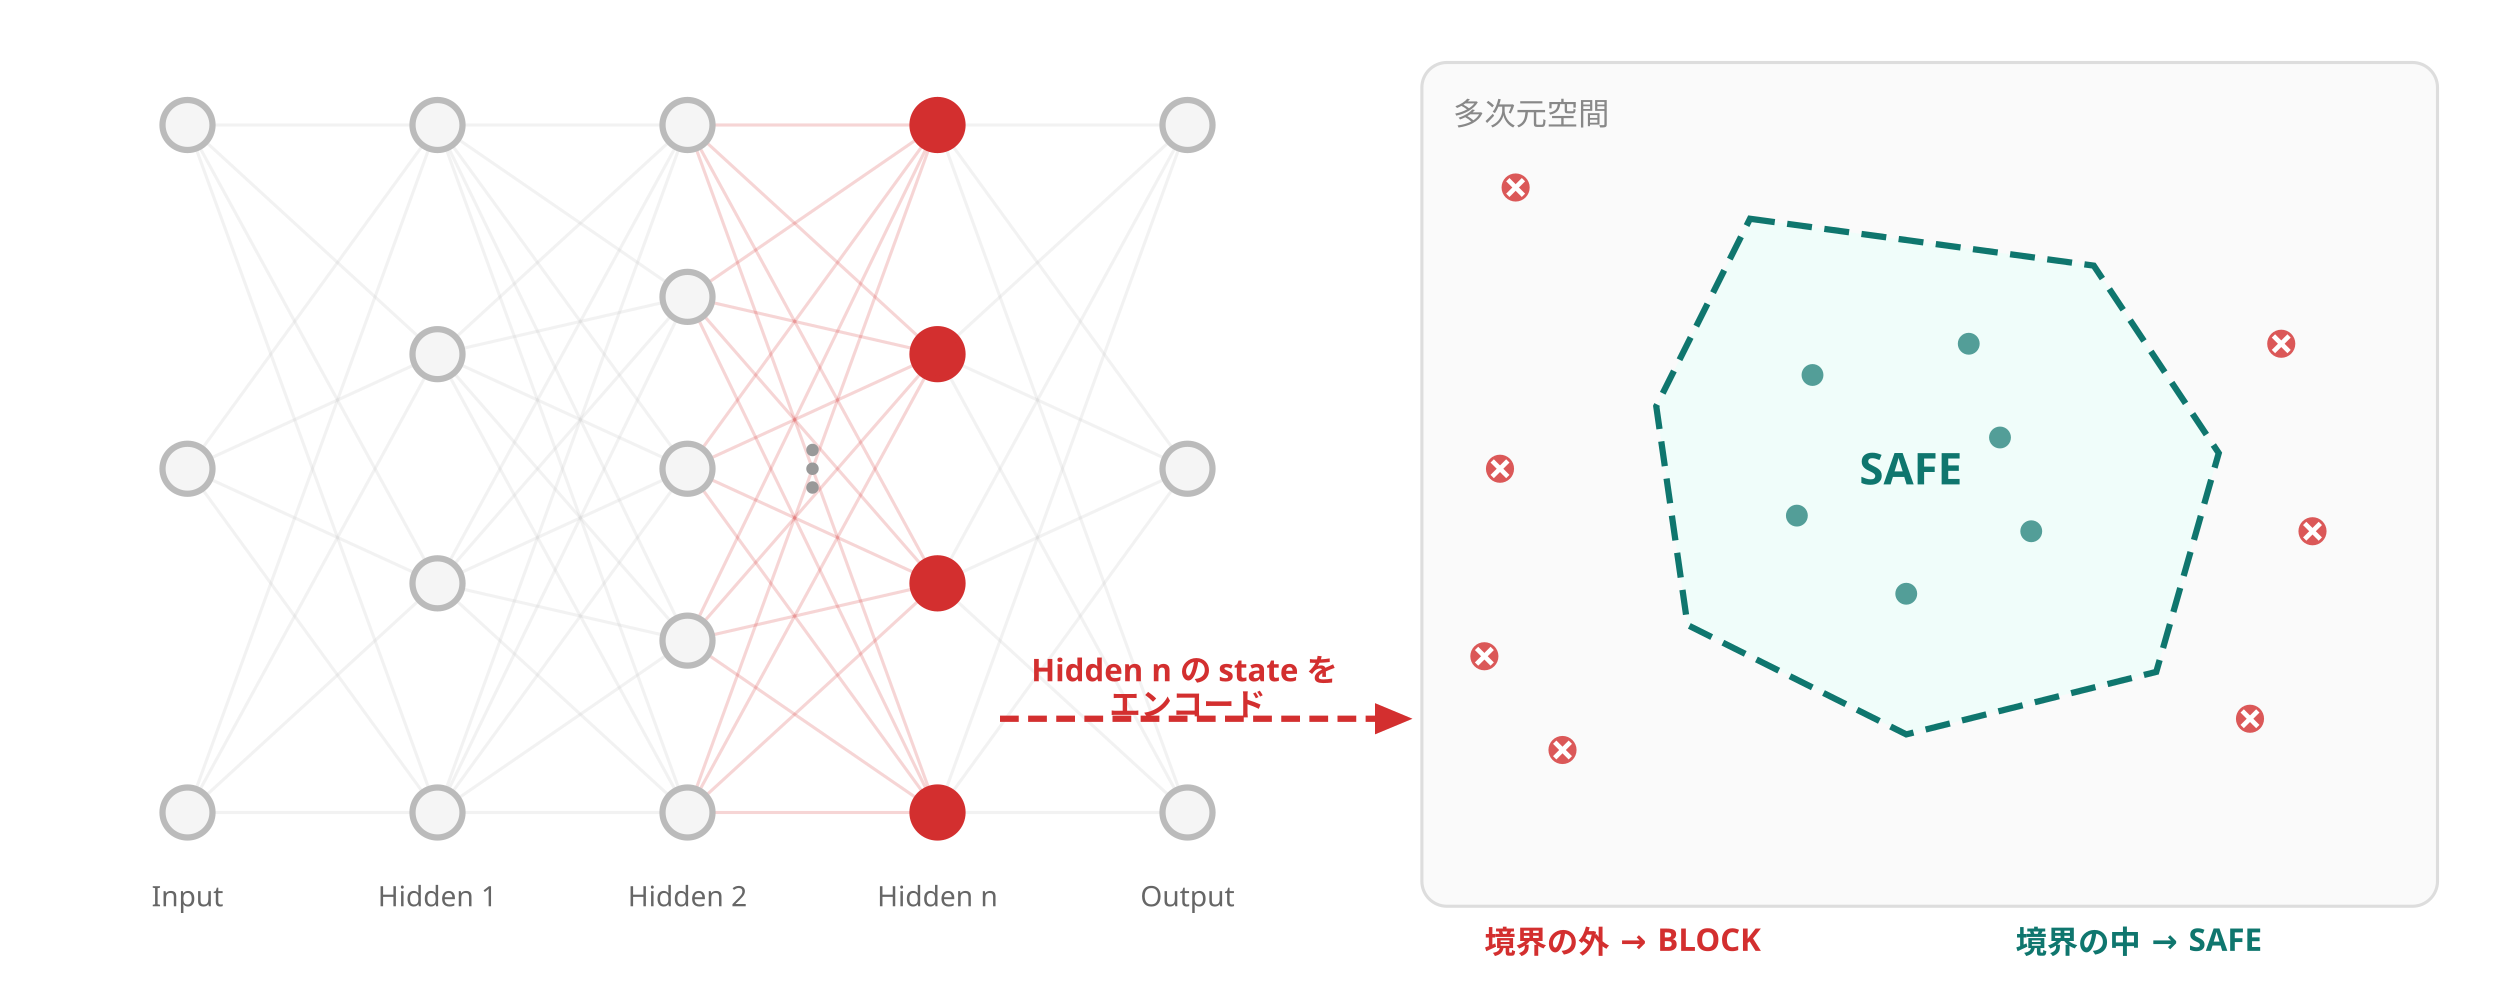
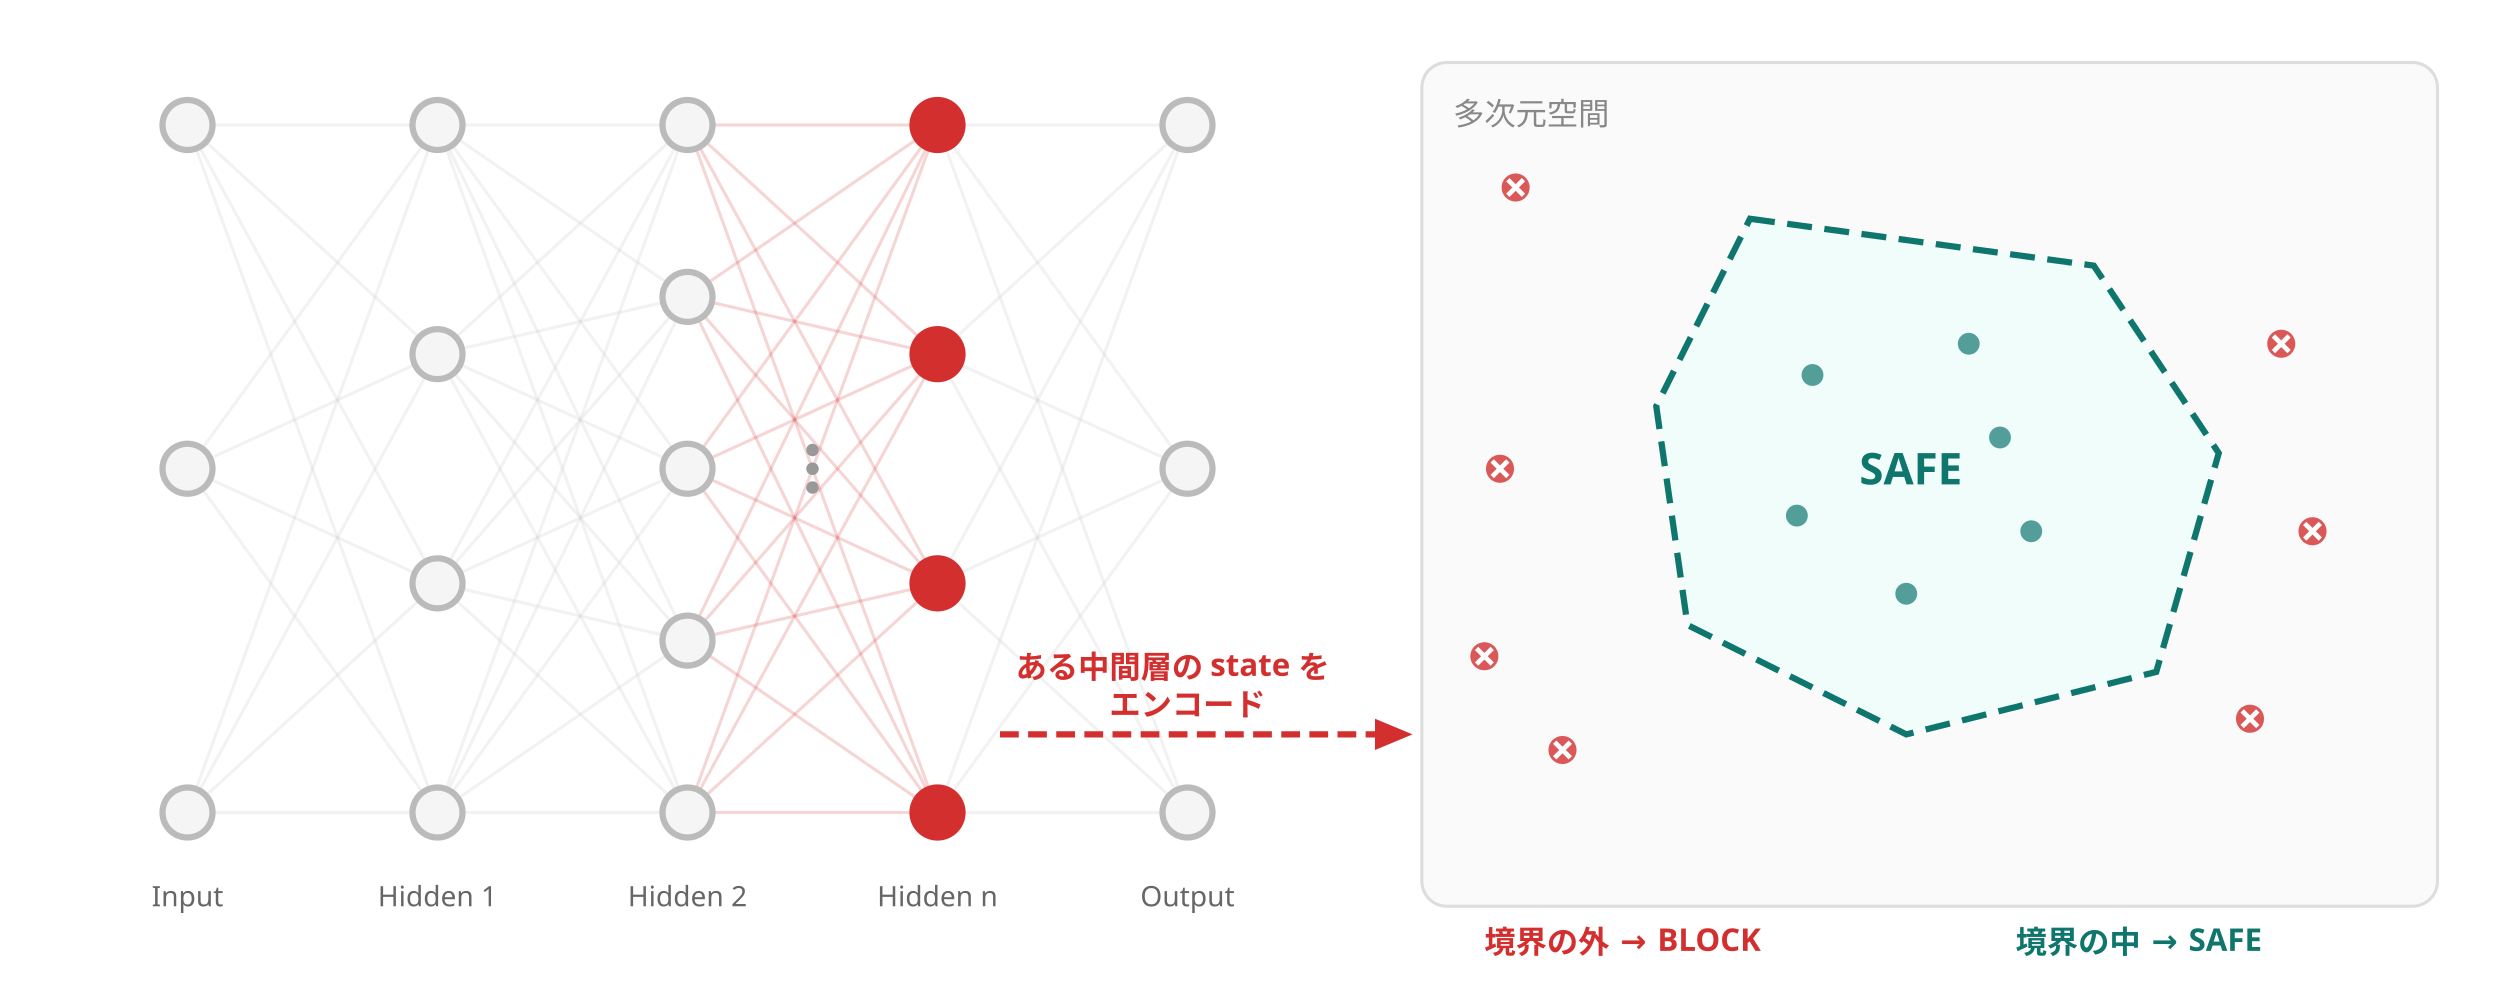
<svg xmlns="http://www.w3.org/2000/svg" baseProfile="full" height="320px" version="1.1" width="800px">
  <defs />
  <rect fill="#ffffff" height="320" width="800" x="0" y="0" />
  <line opacity="0.25" stroke="#ccc" stroke-width="1" x1="60" x2="140" y1="40.0" y2="40.0" />
  <line opacity="0.25" stroke="#ccc" stroke-width="1" x1="60" x2="140" y1="40.0" y2="113.333" />
  <line opacity="0.25" stroke="#ccc" stroke-width="1" x1="60" x2="140" y1="40.0" y2="186.667" />
  <line opacity="0.25" stroke="#ccc" stroke-width="1" x1="60" x2="140" y1="40.0" y2="260.0" />
  <line opacity="0.25" stroke="#ccc" stroke-width="1" x1="60" x2="140" y1="150.0" y2="40.0" />
  <line opacity="0.25" stroke="#ccc" stroke-width="1" x1="60" x2="140" y1="150.0" y2="113.333" />
  <line opacity="0.25" stroke="#ccc" stroke-width="1" x1="60" x2="140" y1="150.0" y2="186.667" />
  <line opacity="0.25" stroke="#ccc" stroke-width="1" x1="60" x2="140" y1="150.0" y2="260.0" />
  <line opacity="0.25" stroke="#ccc" stroke-width="1" x1="60" x2="140" y1="260.0" y2="40.0" />
  <line opacity="0.25" stroke="#ccc" stroke-width="1" x1="60" x2="140" y1="260.0" y2="113.333" />
  <line opacity="0.25" stroke="#ccc" stroke-width="1" x1="60" x2="140" y1="260.0" y2="186.667" />
  <line opacity="0.25" stroke="#ccc" stroke-width="1" x1="60" x2="140" y1="260.0" y2="260.0" />
  <line opacity="0.25" stroke="#ccc" stroke-width="1" x1="140" x2="220" y1="40.0" y2="40.0" />
  <line opacity="0.25" stroke="#ccc" stroke-width="1" x1="140" x2="220" y1="40.0" y2="95.0" />
  <line opacity="0.25" stroke="#ccc" stroke-width="1" x1="140" x2="220" y1="40.0" y2="150.0" />
  <line opacity="0.25" stroke="#ccc" stroke-width="1" x1="140" x2="220" y1="40.0" y2="205.0" />
  <line opacity="0.25" stroke="#ccc" stroke-width="1" x1="140" x2="220" y1="40.0" y2="260.0" />
  <line opacity="0.25" stroke="#ccc" stroke-width="1" x1="140" x2="220" y1="113.333" y2="40.0" />
  <line opacity="0.25" stroke="#ccc" stroke-width="1" x1="140" x2="220" y1="113.333" y2="95.0" />
  <line opacity="0.25" stroke="#ccc" stroke-width="1" x1="140" x2="220" y1="113.333" y2="150.0" />
  <line opacity="0.25" stroke="#ccc" stroke-width="1" x1="140" x2="220" y1="113.333" y2="205.0" />
  <line opacity="0.25" stroke="#ccc" stroke-width="1" x1="140" x2="220" y1="113.333" y2="260.0" />
  <line opacity="0.25" stroke="#ccc" stroke-width="1" x1="140" x2="220" y1="186.667" y2="40.0" />
  <line opacity="0.25" stroke="#ccc" stroke-width="1" x1="140" x2="220" y1="186.667" y2="95.0" />
  <line opacity="0.25" stroke="#ccc" stroke-width="1" x1="140" x2="220" y1="186.667" y2="150.0" />
  <line opacity="0.25" stroke="#ccc" stroke-width="1" x1="140" x2="220" y1="186.667" y2="205.0" />
  <line opacity="0.25" stroke="#ccc" stroke-width="1" x1="140" x2="220" y1="186.667" y2="260.0" />
  <line opacity="0.25" stroke="#ccc" stroke-width="1" x1="140" x2="220" y1="260.0" y2="40.0" />
  <line opacity="0.25" stroke="#ccc" stroke-width="1" x1="140" x2="220" y1="260.0" y2="95.0" />
  <line opacity="0.25" stroke="#ccc" stroke-width="1" x1="140" x2="220" y1="260.0" y2="150.0" />
  <line opacity="0.25" stroke="#ccc" stroke-width="1" x1="140" x2="220" y1="260.0" y2="205.0" />
  <line opacity="0.25" stroke="#ccc" stroke-width="1" x1="140" x2="220" y1="260.0" y2="260.0" />
  <line opacity="0.2" stroke="#d32f2f" stroke-width="1" x1="220" x2="300" y1="40.0" y2="40.0" />
  <line opacity="0.2" stroke="#d32f2f" stroke-width="1" x1="220" x2="300" y1="40.0" y2="113.333" />
  <line opacity="0.2" stroke="#d32f2f" stroke-width="1" x1="220" x2="300" y1="40.0" y2="186.667" />
  <line opacity="0.2" stroke="#d32f2f" stroke-width="1" x1="220" x2="300" y1="40.0" y2="260.0" />
  <line opacity="0.2" stroke="#d32f2f" stroke-width="1" x1="220" x2="300" y1="95.0" y2="40.0" />
  <line opacity="0.2" stroke="#d32f2f" stroke-width="1" x1="220" x2="300" y1="95.0" y2="113.333" />
  <line opacity="0.2" stroke="#d32f2f" stroke-width="1" x1="220" x2="300" y1="95.0" y2="186.667" />
  <line opacity="0.2" stroke="#d32f2f" stroke-width="1" x1="220" x2="300" y1="95.0" y2="260.0" />
  <line opacity="0.2" stroke="#d32f2f" stroke-width="1" x1="220" x2="300" y1="150.0" y2="40.0" />
  <line opacity="0.2" stroke="#d32f2f" stroke-width="1" x1="220" x2="300" y1="150.0" y2="113.333" />
  <line opacity="0.2" stroke="#d32f2f" stroke-width="1" x1="220" x2="300" y1="150.0" y2="186.667" />
  <line opacity="0.2" stroke="#d32f2f" stroke-width="1" x1="220" x2="300" y1="150.0" y2="260.0" />
  <line opacity="0.2" stroke="#d32f2f" stroke-width="1" x1="220" x2="300" y1="205.0" y2="40.0" />
  <line opacity="0.2" stroke="#d32f2f" stroke-width="1" x1="220" x2="300" y1="205.0" y2="113.333" />
  <line opacity="0.2" stroke="#d32f2f" stroke-width="1" x1="220" x2="300" y1="205.0" y2="186.667" />
  <line opacity="0.2" stroke="#d32f2f" stroke-width="1" x1="220" x2="300" y1="205.0" y2="260.0" />
  <line opacity="0.2" stroke="#d32f2f" stroke-width="1" x1="220" x2="300" y1="260.0" y2="40.0" />
  <line opacity="0.2" stroke="#d32f2f" stroke-width="1" x1="220" x2="300" y1="260.0" y2="113.333" />
  <line opacity="0.2" stroke="#d32f2f" stroke-width="1" x1="220" x2="300" y1="260.0" y2="186.667" />
  <line opacity="0.2" stroke="#d32f2f" stroke-width="1" x1="220" x2="300" y1="260.0" y2="260.0" />
  <line opacity="0.25" stroke="#ccc" stroke-width="1" x1="300" x2="380" y1="40.0" y2="40.0" />
  <line opacity="0.25" stroke="#ccc" stroke-width="1" x1="300" x2="380" y1="40.0" y2="150.0" />
  <line opacity="0.25" stroke="#ccc" stroke-width="1" x1="300" x2="380" y1="40.0" y2="260.0" />
  <line opacity="0.25" stroke="#ccc" stroke-width="1" x1="300" x2="380" y1="113.333" y2="40.0" />
  <line opacity="0.25" stroke="#ccc" stroke-width="1" x1="300" x2="380" y1="113.333" y2="150.0" />
  <line opacity="0.25" stroke="#ccc" stroke-width="1" x1="300" x2="380" y1="113.333" y2="260.0" />
  <line opacity="0.25" stroke="#ccc" stroke-width="1" x1="300" x2="380" y1="186.667" y2="40.0" />
  <line opacity="0.25" stroke="#ccc" stroke-width="1" x1="300" x2="380" y1="186.667" y2="150.0" />
  <line opacity="0.25" stroke="#ccc" stroke-width="1" x1="300" x2="380" y1="186.667" y2="260.0" />
  <line opacity="0.25" stroke="#ccc" stroke-width="1" x1="300" x2="380" y1="260.0" y2="40.0" />
  <line opacity="0.25" stroke="#ccc" stroke-width="1" x1="300" x2="380" y1="260.0" y2="150.0" />
  <line opacity="0.25" stroke="#ccc" stroke-width="1" x1="300" x2="380" y1="260.0" y2="260.0" />
  <circle cx="60" cy="40.0" fill="#f5f5f5" r="8" stroke="#bbb" stroke-width="2" />
  <circle cx="60" cy="150.0" fill="#f5f5f5" r="8" stroke="#bbb" stroke-width="2" />
  <circle cx="60" cy="260.0" fill="#f5f5f5" r="8" stroke="#bbb" stroke-width="2" />
  <circle cx="140" cy="40.0" fill="#f5f5f5" r="8" stroke="#bbb" stroke-width="2" />
  <circle cx="140" cy="113.333" fill="#f5f5f5" r="8" stroke="#bbb" stroke-width="2" />
  <circle cx="140" cy="186.667" fill="#f5f5f5" r="8" stroke="#bbb" stroke-width="2" />
  <circle cx="140" cy="260.0" fill="#f5f5f5" r="8" stroke="#bbb" stroke-width="2" />
  <circle cx="220" cy="40.0" fill="#f5f5f5" r="8" stroke="#bbb" stroke-width="2" />
  <circle cx="220" cy="95.0" fill="#f5f5f5" r="8" stroke="#bbb" stroke-width="2" />
  <circle cx="220" cy="150.0" fill="#f5f5f5" r="8" stroke="#bbb" stroke-width="2" />
  <circle cx="220" cy="205.0" fill="#f5f5f5" r="8" stroke="#bbb" stroke-width="2" />
  <circle cx="220" cy="260.0" fill="#f5f5f5" r="8" stroke="#bbb" stroke-width="2" />
  <circle cx="300" cy="40.0" fill="#d32f2f" r="8" stroke="#d32f2f" stroke-width="2" />
  <circle cx="300" cy="113.333" fill="#d32f2f" r="8" stroke="#d32f2f" stroke-width="2" />
  <circle cx="300" cy="186.667" fill="#d32f2f" r="8" stroke="#d32f2f" stroke-width="2" />
  <circle cx="300" cy="260.0" fill="#d32f2f" r="8" stroke="#d32f2f" stroke-width="2" />
  <circle cx="380" cy="40.0" fill="#f5f5f5" r="8" stroke="#bbb" stroke-width="2" />
  <circle cx="380" cy="150.0" fill="#f5f5f5" r="8" stroke="#bbb" stroke-width="2" />
  <circle cx="380" cy="260.0" fill="#f5f5f5" r="8" stroke="#bbb" stroke-width="2" />
  <circle cx="260.0" cy="144" fill="#999" r="2" />
  <circle cx="260.0" cy="150" fill="#999" r="2" />
  <circle cx="260.0" cy="156" fill="#999" r="2" />
  <text fill="#666" font-family="sans-serif" font-size="9" text-anchor="middle" x="60" y="290">Input</text>
  <text fill="#666" font-family="sans-serif" font-size="9" text-anchor="middle" x="140" y="290">Hidden 1</text>
  <text fill="#666" font-family="sans-serif" font-size="9" text-anchor="middle" x="220" y="290">Hidden 2</text>
  <text fill="#666" font-family="sans-serif" font-size="9" text-anchor="middle" x="300" y="290">Hidden n</text>
  <text fill="#666" font-family="sans-serif" font-size="9" text-anchor="middle" x="380" y="290">Output</text>
-   <line stroke="#d32f2f" stroke-dasharray="6,3" stroke-width="2" x1="320" x2="440" y1="230" y2="230" />
-   <polygon fill="#d32f2f" points="440,225 440,235 452,230" />
-   <text fill="#d32f2f" font-family="sans-serif" font-size="10" font-weight="bold" x="330" y="218">Hidden n の state を</text>
+   <line stroke="#d32f2f" stroke-dasharray="6,3" stroke-width="2" x1="320" x2="440" y1="235" y2="235" />
+   <polygon fill="#d32f2f" points="440,230 440,240 452,235" />
+   <text fill="#d32f2f" font-family="sans-serif" font-size="10" font-weight="bold" x="325" y="217">ある中間層の state を</text>
  <text fill="#d32f2f" font-family="sans-serif" font-size="10" font-weight="bold" x="355" y="229">エンコード</text>
  <rect fill="#fafafa" height="270" rx="8" ry="8" stroke="#ddd" stroke-width="1" width="325" x="455" y="20" />
  <text fill="#888" font-family="sans-serif" font-size="10" x="465" y="40">多次元空間</text>
  <polygon fill="#f0fdfa" points="560,70 670,85 710,145 690,215 610,235 540,200 530,130" stroke="#0f766e" stroke-dasharray="8,4" stroke-width="2" />
  <text fill="#0f766e" font-family="sans-serif" font-size="14" font-weight="bold" x="595" y="155">SAFE</text>
  <circle cx="580" cy="120" fill="#0f766e" opacity="0.7" r="3.5" />
  <circle cx="640" cy="140" fill="#0f766e" opacity="0.7" r="3.5" />
  <circle cx="610" cy="190" fill="#0f766e" opacity="0.7" r="3.5" />
  <circle cx="650" cy="170" fill="#0f766e" opacity="0.7" r="3.5" />
  <circle cx="575" cy="165" fill="#0f766e" opacity="0.7" r="3.5" />
  <circle cx="630" cy="110" fill="#0f766e" opacity="0.7" r="3.5" />
  <circle cx="485" cy="60" fill="#d32f2f" opacity="0.8" r="4.5" />
  <line stroke="#fff" stroke-width="1.5" x1="482.5" x2="487.5" y1="57.5" y2="62.5" />
  <line stroke="#fff" stroke-width="1.5" x1="487.5" x2="482.5" y1="57.5" y2="62.5" />
  <circle cx="500" cy="240" fill="#d32f2f" opacity="0.8" r="4.5" />
  <line stroke="#fff" stroke-width="1.5" x1="497.5" x2="502.5" y1="237.5" y2="242.5" />
  <line stroke="#fff" stroke-width="1.5" x1="502.5" x2="497.5" y1="237.5" y2="242.5" />
  <circle cx="730" cy="110" fill="#d32f2f" opacity="0.8" r="4.5" />
  <line stroke="#fff" stroke-width="1.5" x1="727.5" x2="732.5" y1="107.5" y2="112.5" />
  <line stroke="#fff" stroke-width="1.5" x1="732.5" x2="727.5" y1="107.5" y2="112.5" />
  <circle cx="480" cy="150" fill="#d32f2f" opacity="0.8" r="4.5" />
  <line stroke="#fff" stroke-width="1.5" x1="477.5" x2="482.5" y1="147.5" y2="152.5" />
  <line stroke="#fff" stroke-width="1.5" x1="482.5" x2="477.5" y1="147.5" y2="152.5" />
  <circle cx="720" cy="230" fill="#d32f2f" opacity="0.8" r="4.5" />
  <line stroke="#fff" stroke-width="1.5" x1="717.5" x2="722.5" y1="227.5" y2="232.5" />
  <line stroke="#fff" stroke-width="1.5" x1="722.5" x2="717.5" y1="227.5" y2="232.5" />
  <circle cx="475" cy="210" fill="#d32f2f" opacity="0.8" r="4.5" />
  <line stroke="#fff" stroke-width="1.5" x1="472.5" x2="477.5" y1="207.5" y2="212.5" />
  <line stroke="#fff" stroke-width="1.5" x1="477.5" x2="472.5" y1="207.5" y2="212.5" />
  <circle cx="740" cy="170" fill="#d32f2f" opacity="0.8" r="4.5" />
  <line stroke="#fff" stroke-width="1.5" x1="737.5" x2="742.5" y1="167.5" y2="172.5" />
  <line stroke="#fff" stroke-width="1.5" x1="742.5" x2="737.5" y1="167.5" y2="172.5" />
  <text fill="#d32f2f" font-family="sans-serif" font-size="10" font-weight="bold" x="475" y="305">境界の外 → BLOCK</text>
  <text fill="#0f766e" font-family="sans-serif" font-size="10" font-weight="bold" x="645" y="305">境界の中 → SAFE</text>
</svg>
